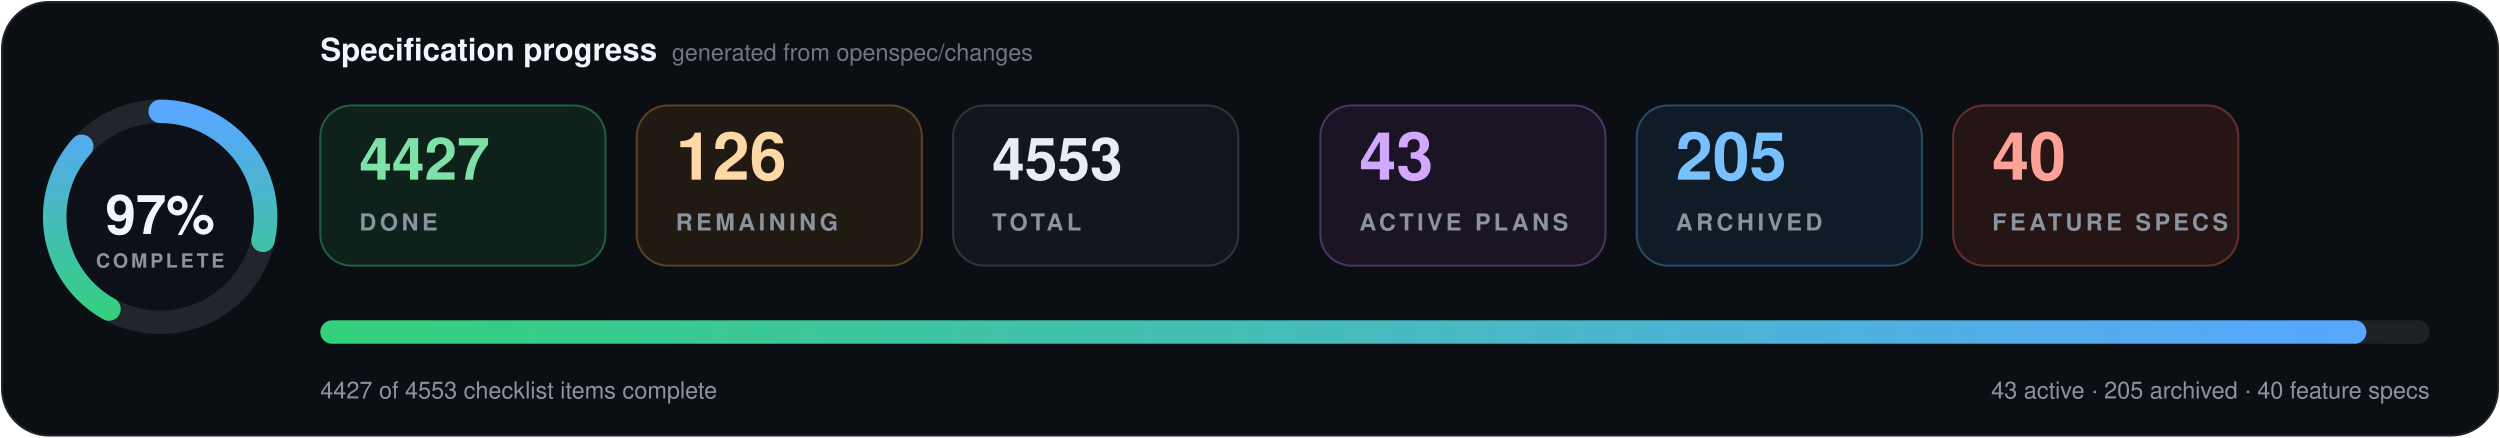
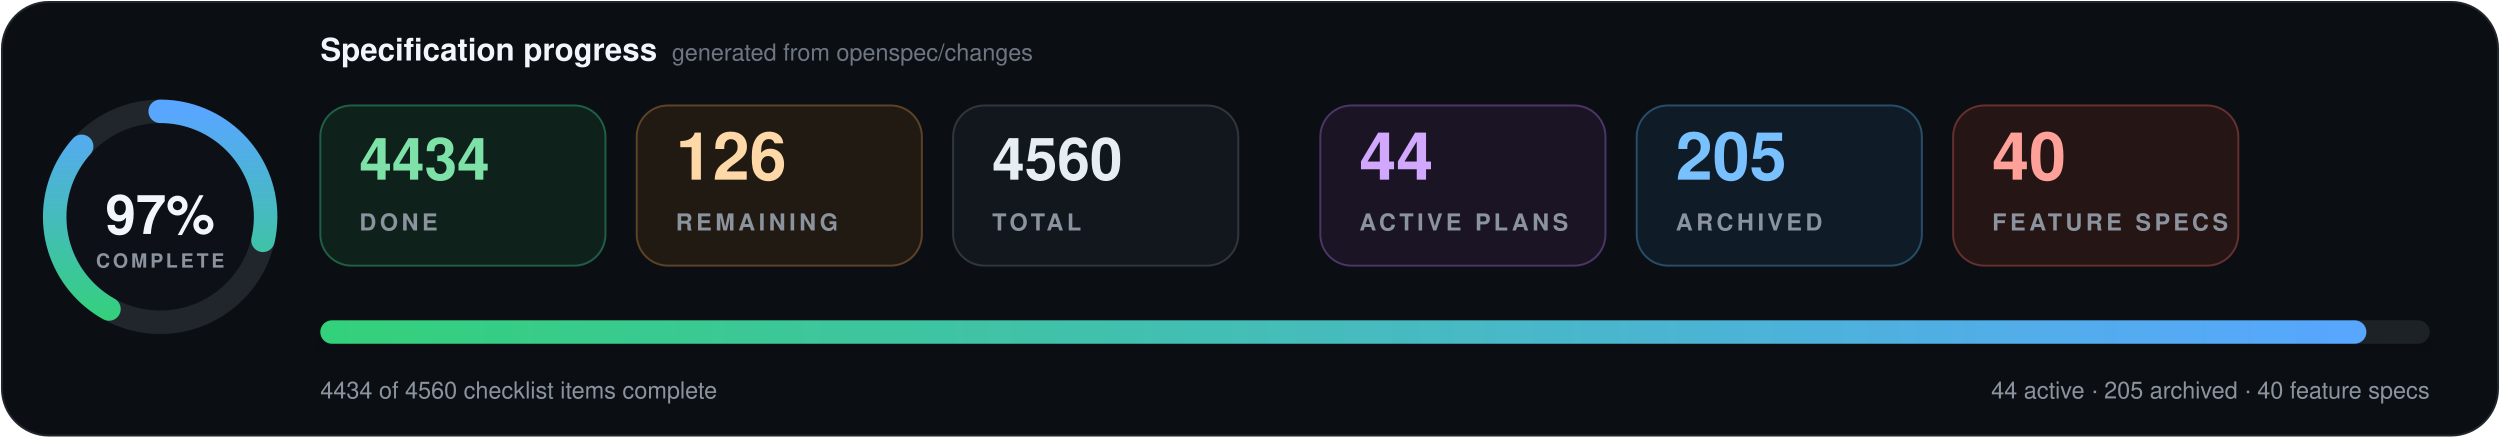
- <svg xmlns="http://www.w3.org/2000/svg" data-cache-version="1792732591" width="1280" height="224" viewBox="0 0 1280 224" role="img" aria-labelledby="title description" font-family="system-ui, -apple-system, BlinkMacSystemFont, 'Segoe UI', Helvetica, Arial, sans-serif" font-variant-numeric="tabular-nums">
+ <svg xmlns="http://www.w3.org/2000/svg" data-cache-version="1792962460" width="1280" height="224" viewBox="0 0 1280 224" role="img" aria-labelledby="title description" font-family="system-ui, -apple-system, BlinkMacSystemFont, 'Segoe UI', Helvetica, Arial, sans-serif" font-variant-numeric="tabular-nums">
  <defs>
    <linearGradient id="progress" x1="0" x2="1">
      <stop offset="0" stop-color="#33d17a" />
      <stop offset="1" stop-color="#58a6ff" />
    </linearGradient>
    <filter id="shadow" x="-10%" y="-20%" width="120%" height="150%">
      <feDropShadow dx="0" dy="7" stdDeviation="9" flood-color="#000" flood-opacity=".28" />
    </filter>
  </defs>
  <rect x="1" y="1" width="1278" height="222" rx="24" fill="#0b0f14" stroke="#21262d" />
  <g transform="translate(82 111)">
    <circle r="54" fill="#0d1117" stroke="#21262d" stroke-width="12" />
    <circle r="54" fill="none" stroke="url(#progress)" stroke-width="12" stroke-linecap="round" pathLength="100" stroke-dasharray="97 100" transform="rotate(-90)" />
    <text y="-1" text-anchor="middle" dominant-baseline="middle" fill="#f0f6fc" font-size="28" font-weight="800">97%</text>
    <text y="26" text-anchor="middle" fill="#8b949e" font-size="10" font-weight="700" letter-spacing="1.5">COMPLETE</text>
  </g>
  <text x="164" y="31" fill="#f0f6fc" font-size="16" font-weight="750">Specification progress</text>
  <text x="344" y="31" fill="#6e7681" font-size="12">generated from openspec/changes</text>
  <g transform="translate(164 54)">
    <rect width="146" height="82" rx="16" fill="#0f211b" stroke="#1f5f46" />
-     <text x="20" y="38" fill="#7ee2a8" font-size="30" font-weight="750">4427</text>
+     <text x="20" y="38" fill="#7ee2a8" font-size="30" font-weight="750">4434</text>
    <text x="20" y="64" fill="#8b949e" font-size="12" font-weight="700" letter-spacing="1.8">DONE</text>
  </g>
  <g transform="translate(326 54)">
    <rect width="146" height="82" rx="16" fill="#211a13" stroke="#5d4225" />
    <text x="20" y="38" fill="#ffd8a8" font-size="34" font-weight="750">126</text>
    <text x="20" y="64" fill="#8b949e" font-size="12" font-weight="700" letter-spacing="1.8">REMAINING</text>
  </g>
  <g transform="translate(488 54)">
    <rect width="146" height="82" rx="16" fill="#12171d" stroke="#30363d" />
-     <text x="20" y="38" fill="#e6edf3" font-size="30" font-weight="750">4553</text>
+     <text x="20" y="38" fill="#e6edf3" font-size="30" font-weight="750">4560</text>
    <text x="20" y="64" fill="#8b949e" font-size="12" font-weight="700" letter-spacing="1.8">TOTAL</text>
  </g>
  <g transform="translate(676 54)">
    <rect width="146" height="82" rx="16" fill="#1a1424" stroke="#4c3569" />
-     <text x="20" y="38" fill="#d2a8ff" font-size="34" font-weight="750">43</text>
+     <text x="20" y="38" fill="#d2a8ff" font-size="34" font-weight="750">44</text>
    <text x="20" y="64" fill="#8b949e" font-size="12" font-weight="700" letter-spacing="1.8">ACTIVE PLANS</text>
  </g>
  <g transform="translate(838 54)">
    <rect width="146" height="82" rx="16" fill="#0f1c27" stroke="#274d69" />
    <text x="20" y="38" fill="#79c0ff" font-size="34" font-weight="750">205</text>
    <text x="20" y="64" fill="#8b949e" font-size="12" font-weight="700" letter-spacing="1.8">ARCHIVED</text>
  </g>
  <g transform="translate(1000 54)">
    <rect width="146" height="82" rx="16" fill="#251514" stroke="#65302d" />
    <text x="20" y="38" fill="#ffa198" font-size="34" font-weight="750">40</text>
    <text x="20" y="64" fill="#8b949e" font-size="12" font-weight="700" letter-spacing="1.8">FEATURE SPECS</text>
  </g>
  <g filter="url(#shadow)">
    <rect x="164" y="164" width="1080" height="12" rx="6" fill="#1b2128" />
    <rect x="164" y="164" width="1047.6" height="12" rx="6" fill="url(#progress)" />
  </g>
-   <text x="164" y="204" fill="#8b949e" font-size="12">4427 of 4553 checklist items complete</text>
-   <text x="1244" y="204" text-anchor="end" fill="#8b949e" font-size="12">43 active · 205 archived · 40 feature specs</text>
+   <text x="164" y="204" fill="#8b949e" font-size="12">4434 of 4560 checklist items complete</text>
+   <text x="1244" y="204" text-anchor="end" fill="#8b949e" font-size="12">44 active · 205 archived · 40 feature specs</text>
</svg>
